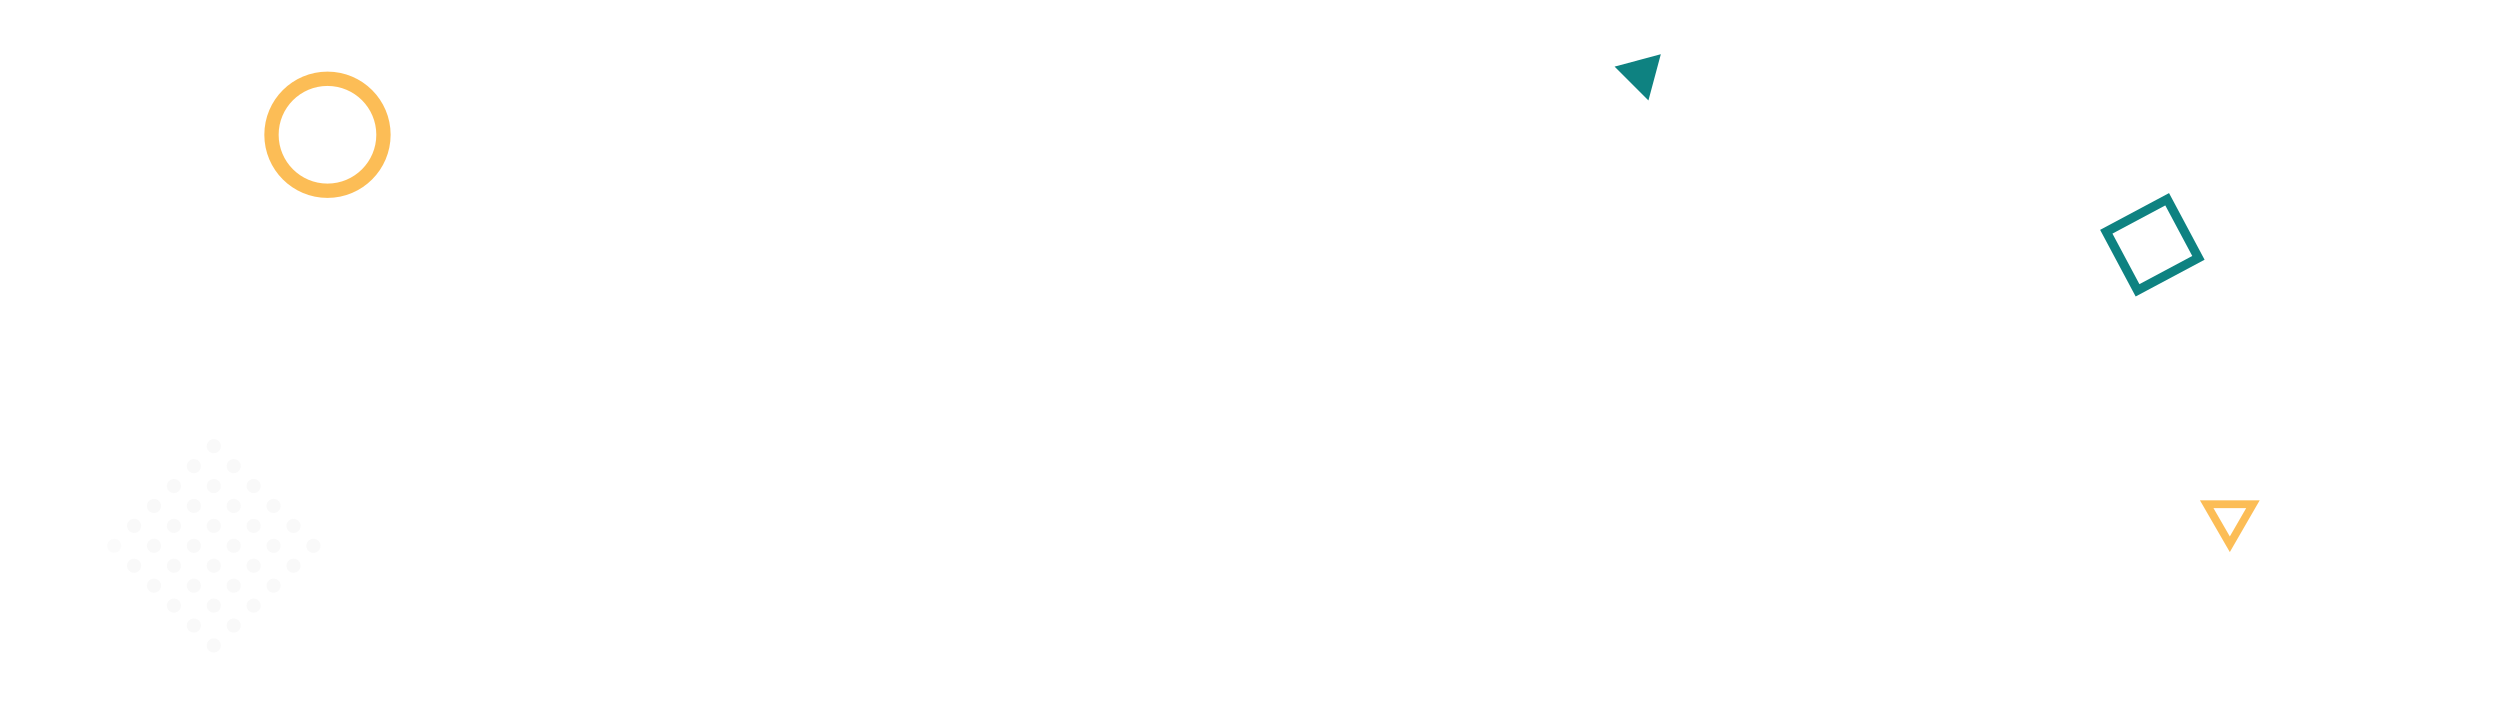
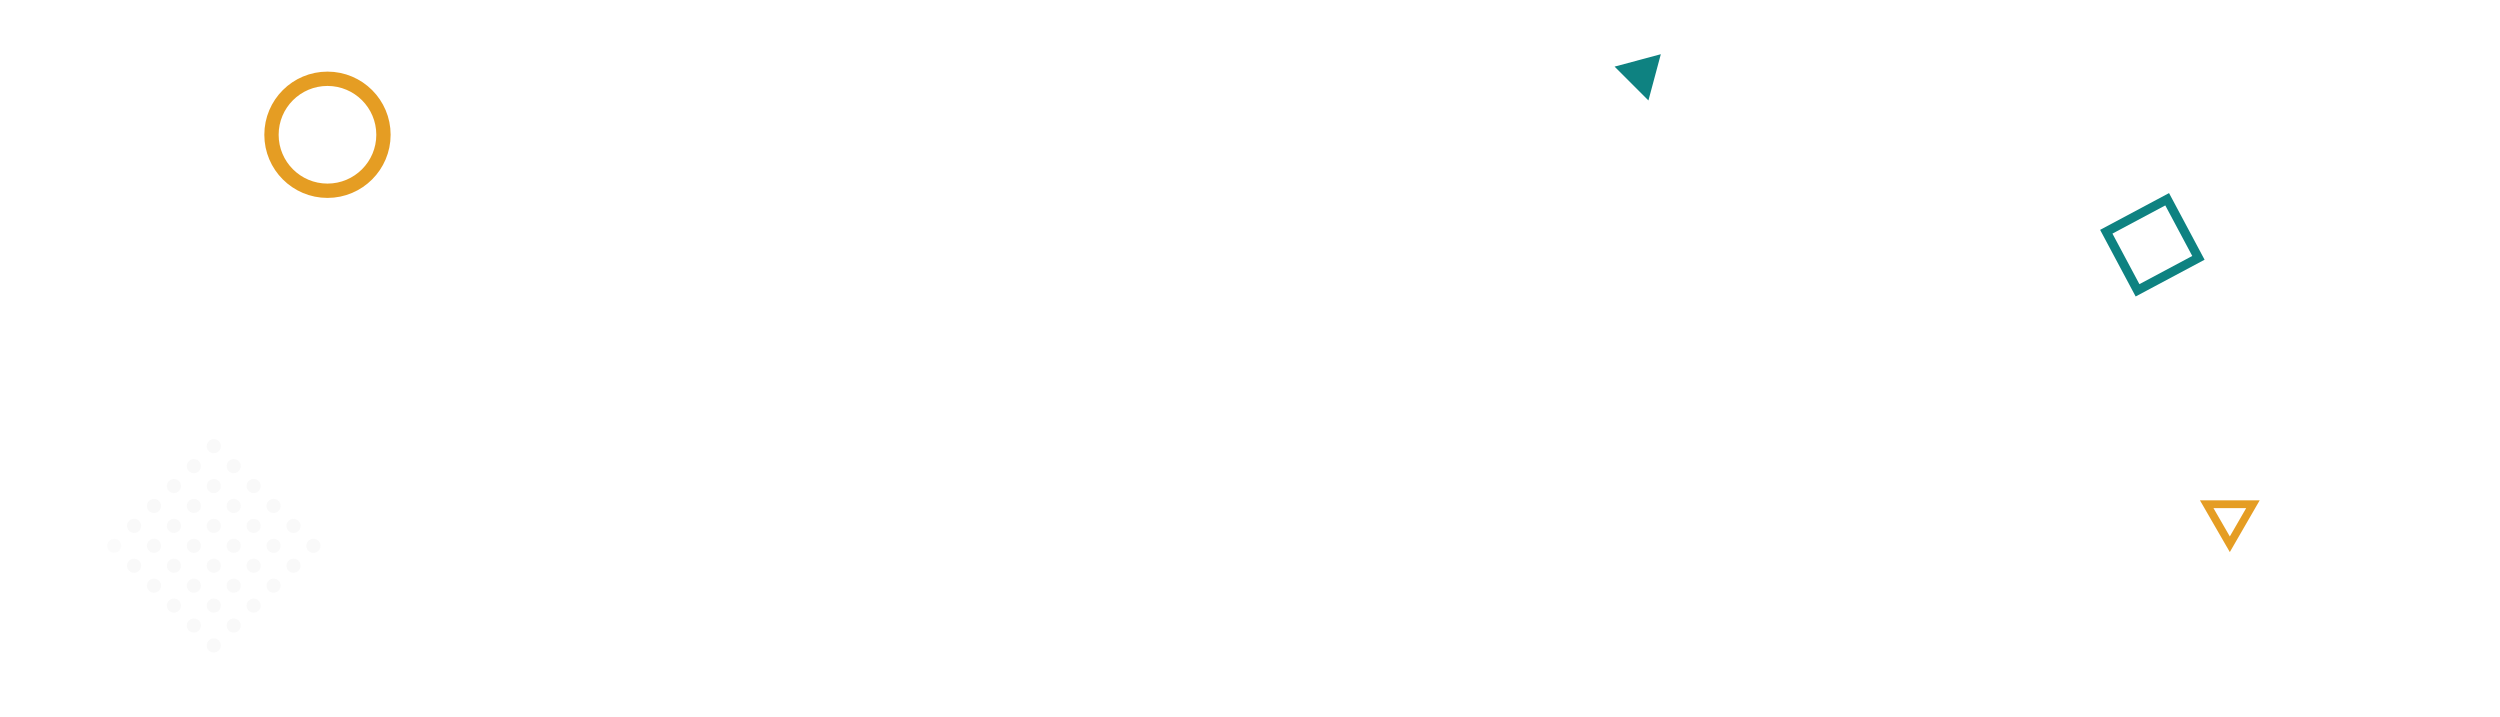
<svg xmlns="http://www.w3.org/2000/svg" width="1920" height="550" viewBox="0 0 1920 550" fill="none">
  <g opacity="0.1">
    <circle r="5.411" transform="matrix(0.707107 -0.707107 -0.707107 -0.707107 87.6523 419.181)" fill="#DADADA" />
    <circle r="5.411" transform="matrix(0.707107 -0.707107 -0.707107 -0.707107 102.959 403.876)" fill="#C0C0C0" />
    <circle r="5.411" transform="matrix(0.707107 -0.707107 -0.707107 -0.707107 118.264 388.57)" fill="#C0C0C0" />
    <circle r="5.411" transform="matrix(0.707107 -0.707107 -0.707107 -0.707107 133.57 373.264)" fill="#C0C0C0" />
    <circle r="5.411" transform="matrix(0.707107 -0.707107 -0.707107 -0.707107 148.875 357.959)" fill="#C0C0C0" />
    <circle r="5.411" transform="matrix(0.707107 -0.707107 -0.707107 -0.707107 164.182 342.653)" fill="#C0C0C0" />
    <circle r="5.411" transform="matrix(0.707107 -0.707107 -0.707107 -0.707107 102.959 434.487)" fill="#C0C0C0" />
    <circle r="5.411" transform="matrix(0.707107 -0.707107 -0.707107 -0.707107 118.264 419.181)" fill="#C0C0C0" />
    <circle r="5.411" transform="matrix(0.707107 -0.707107 -0.707107 -0.707107 133.57 403.876)" fill="#C0C0C0" />
    <circle r="5.411" transform="matrix(0.707107 -0.707107 -0.707107 -0.707107 148.875 388.57)" fill="#C0C0C0" />
    <circle r="5.411" transform="matrix(0.707107 -0.707107 -0.707107 -0.707107 164.182 373.264)" fill="#C0C0C0" />
    <circle r="5.411" transform="matrix(0.707107 -0.707107 -0.707107 -0.707107 179.486 357.959)" fill="#C0C0C0" />
    <circle r="5.411" transform="matrix(0.707107 -0.707107 -0.707107 -0.707107 118.264 449.793)" fill="#C0C0C0" />
    <circle r="5.411" transform="matrix(0.707107 -0.707107 -0.707107 -0.707107 133.57 434.487)" fill="#C0C0C0" />
    <circle r="5.411" transform="matrix(0.707107 -0.707107 -0.707107 -0.707107 148.875 419.181)" fill="#C0C0C0" />
    <circle r="5.411" transform="matrix(0.707107 -0.707107 -0.707107 -0.707107 164.182 403.876)" fill="#C0C0C0" />
    <circle r="5.411" transform="matrix(0.707107 -0.707107 -0.707107 -0.707107 179.486 388.57)" fill="#C0C0C0" />
    <circle r="5.411" transform="matrix(0.707107 -0.707107 -0.707107 -0.707107 194.793 373.264)" fill="#C0C0C0" />
    <circle r="5.411" transform="matrix(0.707107 -0.707107 -0.707107 -0.707107 133.57 465.099)" fill="#C0C0C0" />
    <circle r="5.411" transform="matrix(0.707107 -0.707107 -0.707107 -0.707107 148.875 449.793)" fill="#C0C0C0" />
    <circle r="5.411" transform="matrix(0.707107 -0.707107 -0.707107 -0.707107 164.182 434.487)" fill="#C0C0C0" />
    <circle r="5.411" transform="matrix(0.707107 -0.707107 -0.707107 -0.707107 179.486 419.181)" fill="#C0C0C0" />
    <circle r="5.411" transform="matrix(0.707107 -0.707107 -0.707107 -0.707107 194.793 403.876)" fill="#C0C0C0" />
    <circle r="5.411" transform="matrix(0.707107 -0.707107 -0.707107 -0.707107 210.098 388.57)" fill="#C0C0C0" />
    <circle r="5.411" transform="matrix(0.707107 -0.707107 -0.707107 -0.707107 148.875 480.404)" fill="#C0C0C0" />
    <circle r="5.411" transform="matrix(0.707107 -0.707107 -0.707107 -0.707107 164.182 465.099)" fill="#C0C0C0" />
    <circle r="5.411" transform="matrix(0.707107 -0.707107 -0.707107 -0.707107 179.486 449.793)" fill="#C0C0C0" />
    <circle r="5.411" transform="matrix(0.707107 -0.707107 -0.707107 -0.707107 194.793 434.487)" fill="#C0C0C0" />
    <circle r="5.411" transform="matrix(0.707107 -0.707107 -0.707107 -0.707107 210.098 419.181)" fill="#C0C0C0" />
    <circle r="5.411" transform="matrix(0.707107 -0.707107 -0.707107 -0.707107 225.404 403.876)" fill="#C0C0C0" />
    <circle r="5.411" transform="matrix(0.707107 -0.707107 -0.707107 -0.707107 164.182 495.71)" fill="#C0C0C0" />
    <circle r="5.411" transform="matrix(0.707107 -0.707107 -0.707107 -0.707107 179.486 480.404)" fill="#C0C0C0" />
    <circle r="5.411" transform="matrix(0.707107 -0.707107 -0.707107 -0.707107 194.793 465.099)" fill="#C0C0C0" />
    <circle r="5.411" transform="matrix(0.707107 -0.707107 -0.707107 -0.707107 210.098 449.793)" fill="#C0C0C0" />
    <circle r="5.411" transform="matrix(0.707107 -0.707107 -0.707107 -0.707107 225.404 434.487)" fill="#C0C0C0" />
    <circle r="5.411" transform="matrix(0.707107 -0.707107 -0.707107 -0.707107 240.709 419.181)" fill="#C0C0C0" />
  </g>
-   <circle cx="251.5" cy="103.5" r="43" stroke="#FCBD56" stroke-width="11" />
+   <circle cx="251.5" cy="103.5" r="43" stroke="#e59d23" stroke-width="11" />
  <path d="M1265.99 77.159L1239.99 51.156L1275.51 41.639L1265.99 77.159Z" fill="#0e8281" />
-   <path d="M1730.25 387.25L1712.5 418L1694.75 387.25L1730.25 387.25Z" stroke="#FCBD56" stroke-width="6" />
+   <path d="M1730.25 387.25L1712.5 418L1694.75 387.25L1730.25 387.25Z" stroke="#e59d23" stroke-width="6" />
  <rect x="1617.62" y="177.975" width="53" height="51" transform="rotate(-28.0802 1617.62 177.975)" stroke="#0e8281" stroke-width="7" />
</svg>
